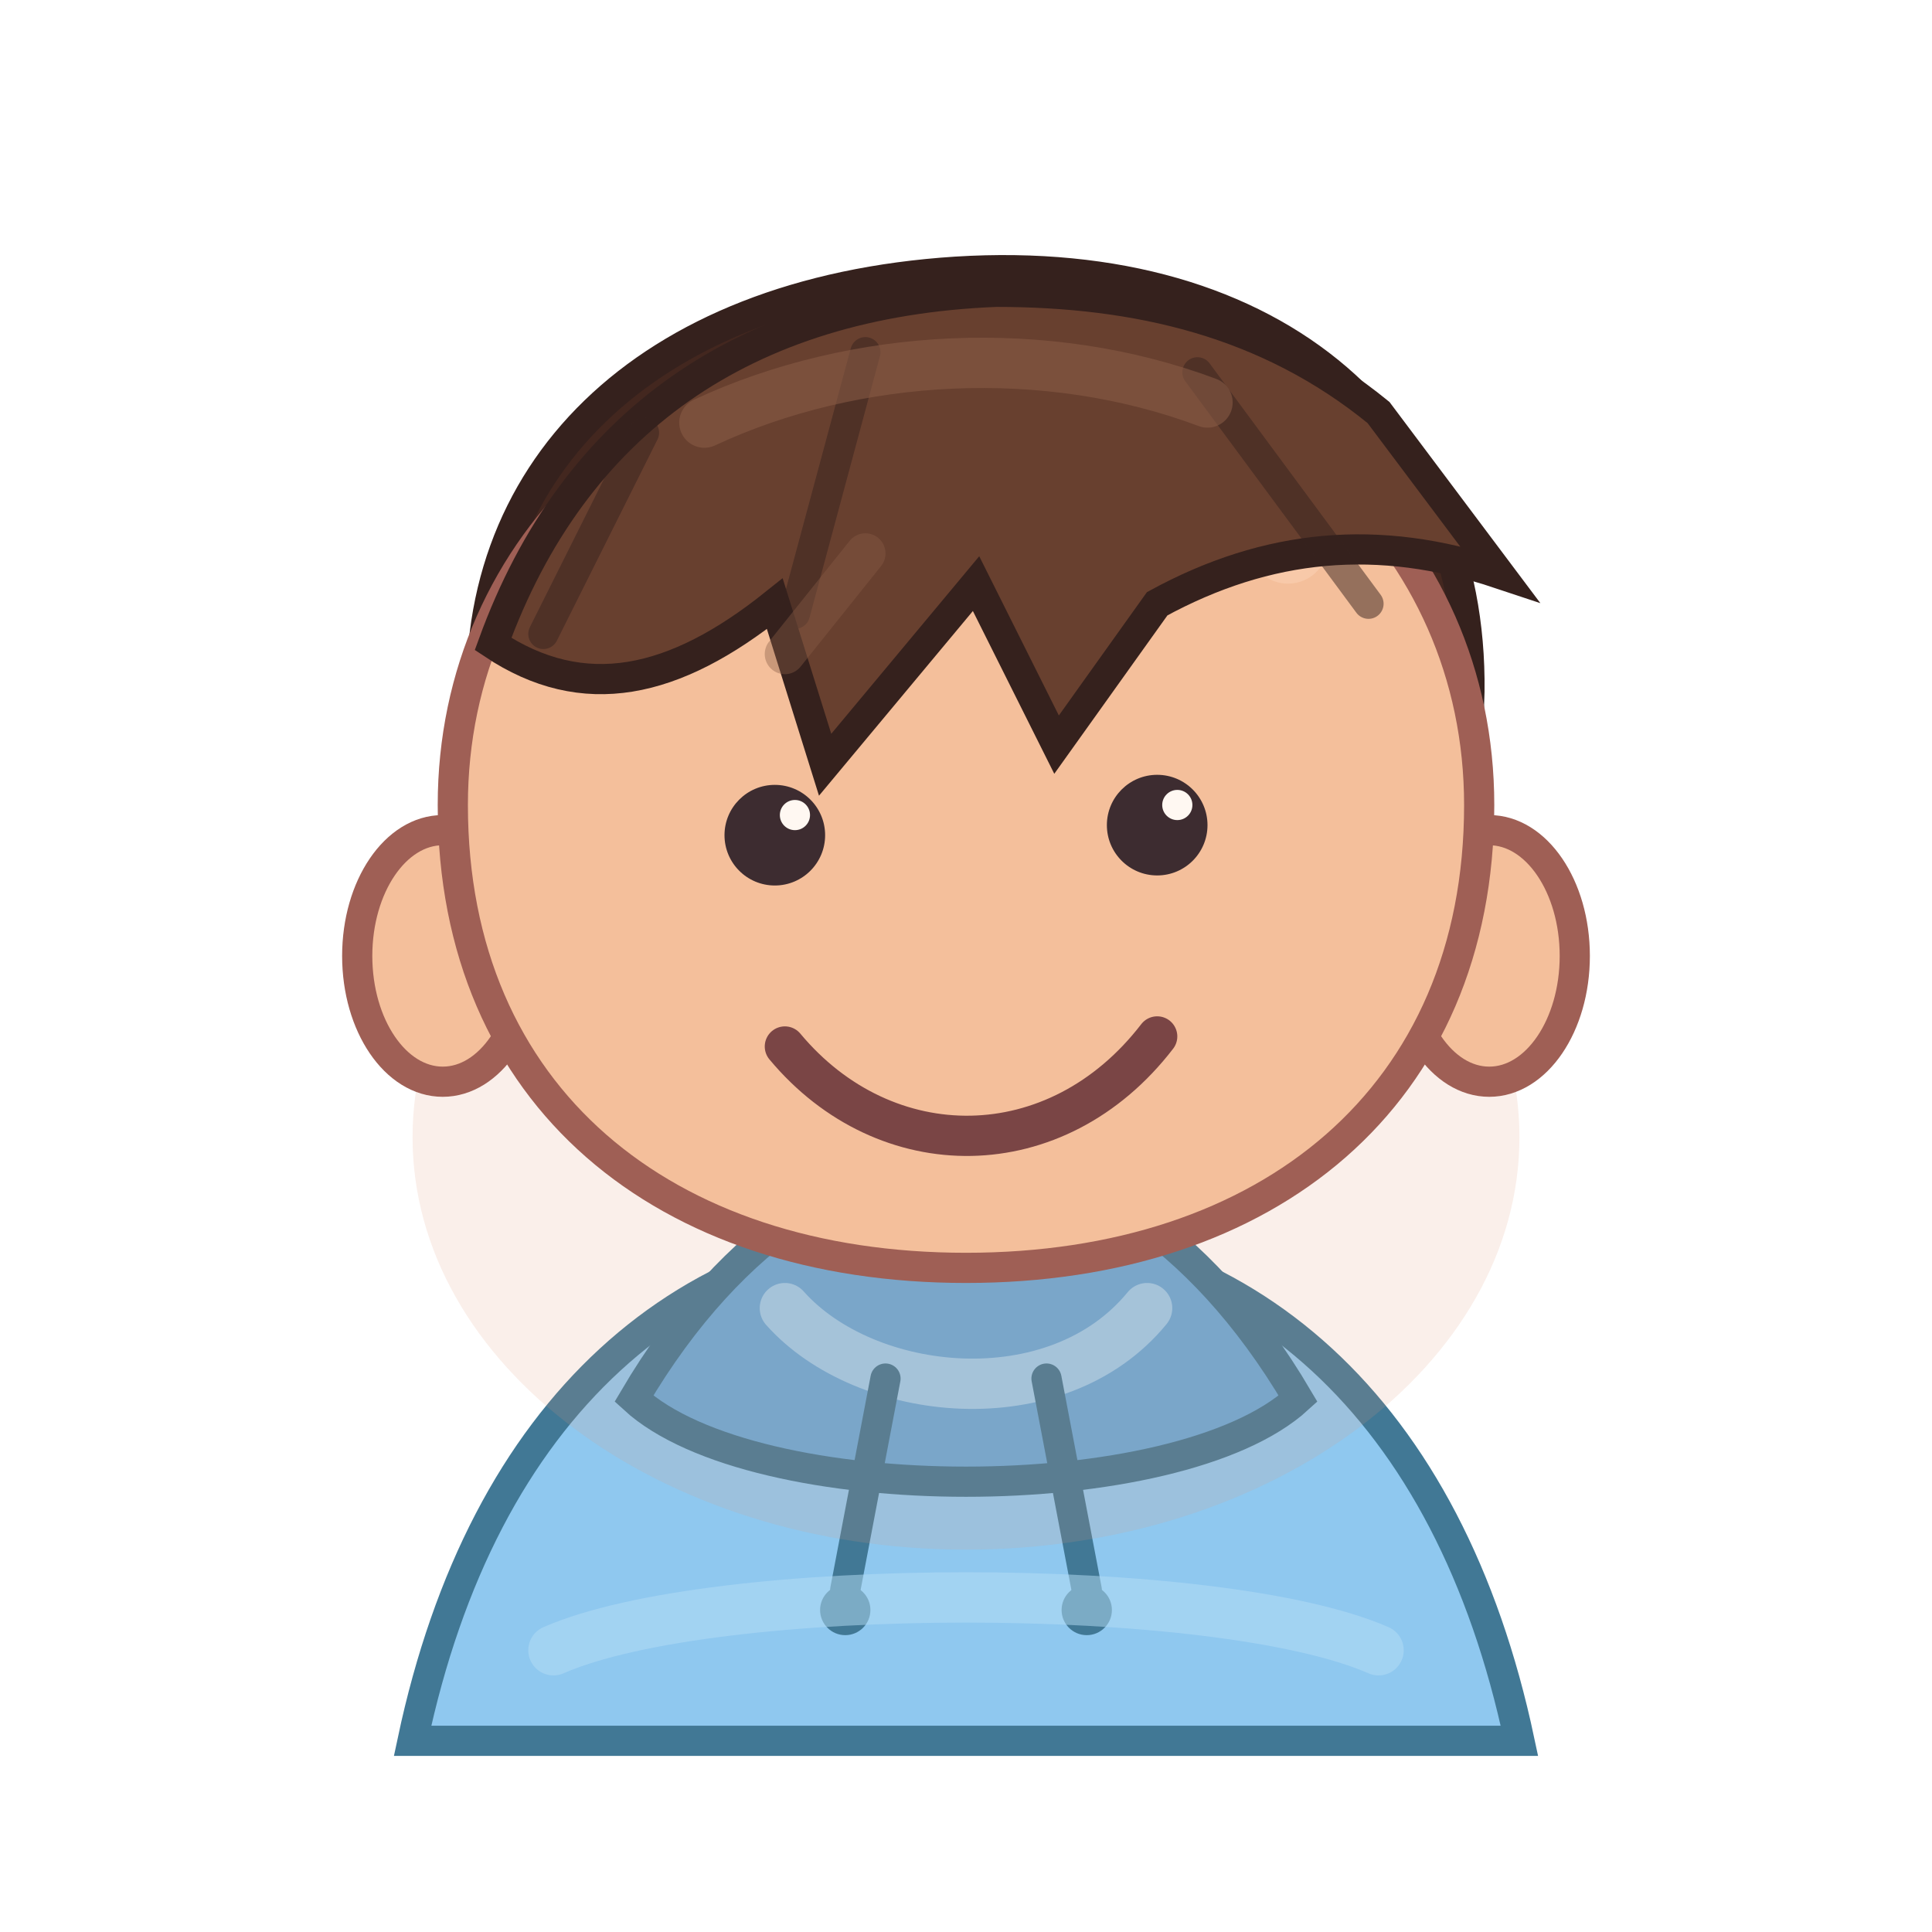
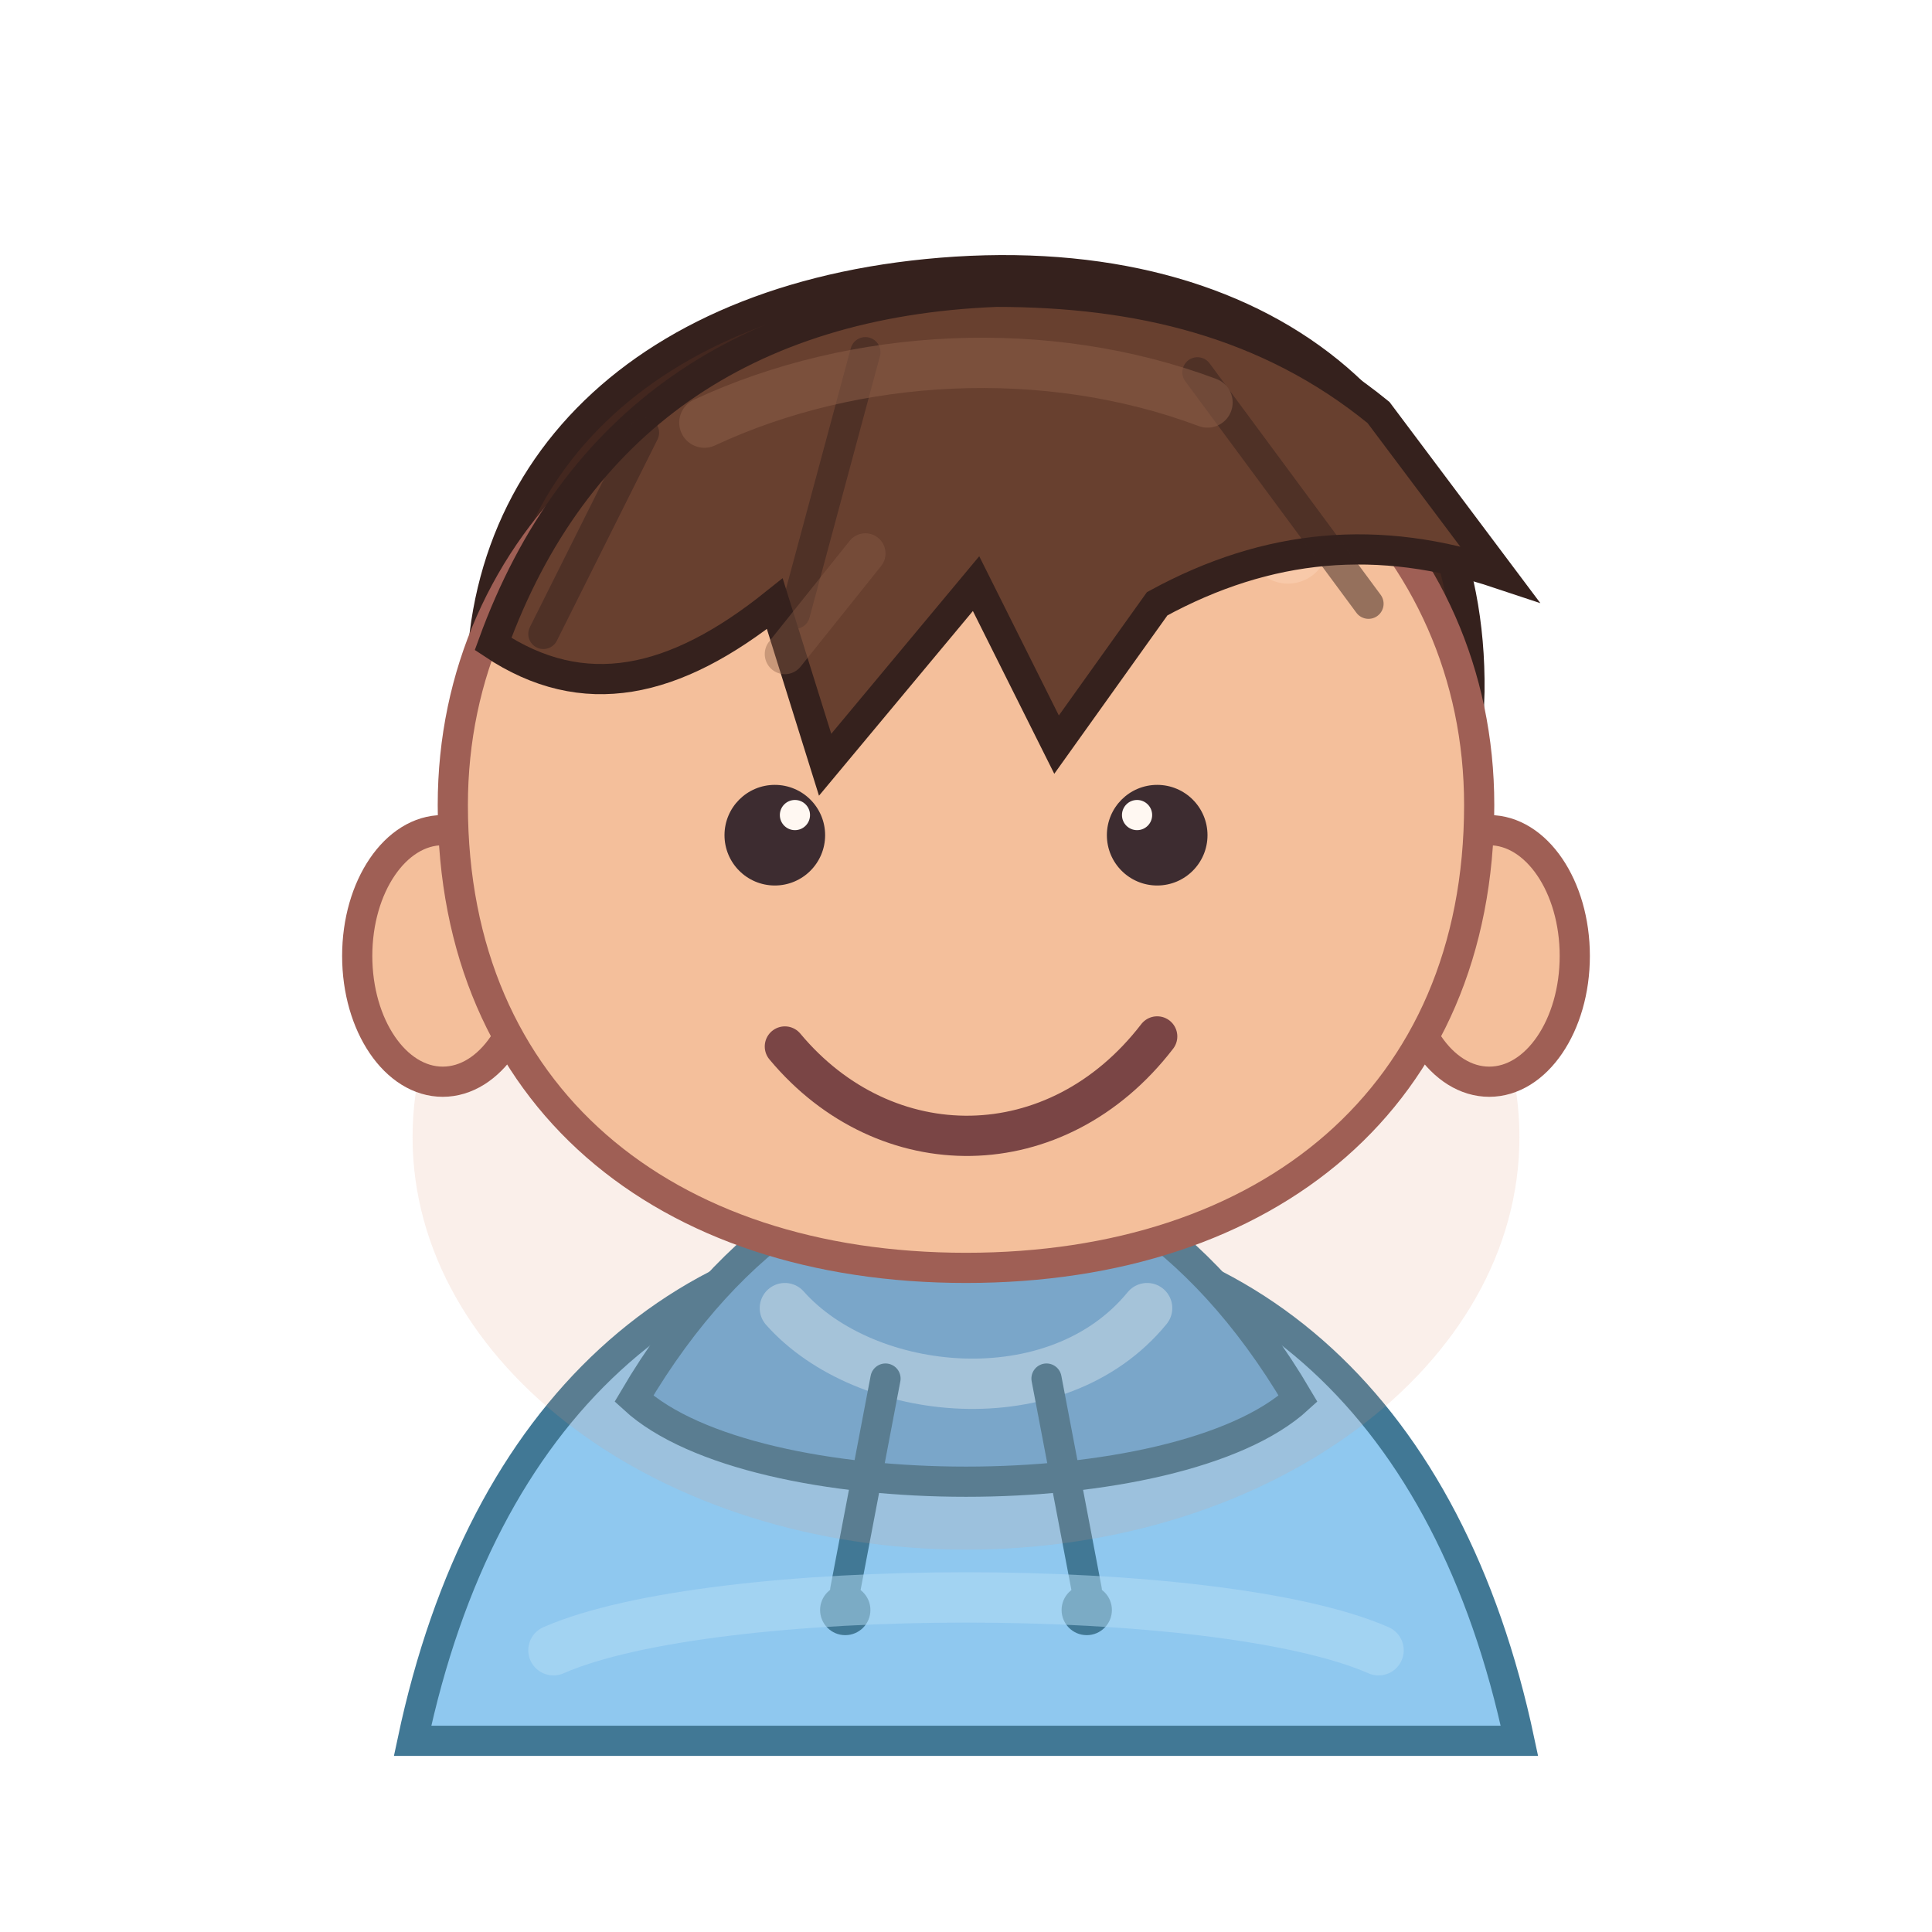
<svg xmlns="http://www.w3.org/2000/svg" viewBox="0 0 192 192" width="192" height="192" role="img" aria-label="HomeOps Avatar V2 sample">
  <g id="avatar-v2-layer-back-hair">
    <path data-hair-style="shortMessy" d="M48 72c-2-25 16-43 47-45 32-2 52 16 51 43-11-7-23-8-36-5-18 4-35 3-51-5-5 3-9 7-11 12z" fill="#43271f" stroke="#35211d" stroke-width="3" />
  </g>
  <g id="avatar-v2-layer-shirt">
    <path d="M41 173c7-33 27-51 55-51s48 18 55 51z" fill="#8fc8ef" stroke="#417895" stroke-width="3" />
    <path d="M63 139c10-17 23-24 33-24s23 7 33 24c-12 11-54 11-66 0z" fill="#67a8d8" stroke="#417895" stroke-width="3" />
    <path d="M78 130c8 9 27 11 36 0" fill="none" stroke="#b6ddf6" stroke-width="5" stroke-linecap="round" opacity="0.65" />
    <path d="M88 137l-4 21M104 137l4 21" stroke="#417895" stroke-width="3" stroke-linecap="round" />
    <circle cx="84" cy="160" r="2.5" fill="#417895" />
    <circle cx="108" cy="160" r="2.5" fill="#417895" />
    <path d="M55 164c16-7 66-7 82 0" fill="none" stroke="#b6ddf6" stroke-width="5" stroke-linecap="round" opacity="0.5" />
  </g>
  <g id="avatar-v2-layer-base">
    <ellipse cx="96" cy="113" rx="55" ry="41" fill="#df9778" opacity="0.16" />
    <ellipse data-anatomy="ear-left" cx="44" cy="95" rx="8.5" ry="12.5" fill="#f4bf9b" stroke="#9f5f55" stroke-width="3" />
    <ellipse data-anatomy="ear-right" cx="148" cy="95" rx="8.5" ry="12.5" fill="#f4bf9b" stroke="#9f5f55" stroke-width="3" />
    <path data-anatomy="head-round" d="M96 34c30 0 51 20 51 46 0 29-21 46-51 46s-51-17-51-46c0-26 21-46 51-46z" fill="#f4bf9b" stroke="#9f5f55" stroke-width="3" />
    <path d="M64 56c17-17 45-21 64-2" fill="none" stroke="#ffd8bf" stroke-width="8" stroke-linecap="round" opacity="0.4" />
    <circle cx="77" cy="83" r="5" fill="#3d2c30" />
-     <circle cx="115" cy="82" r="5" fill="#3d2c30" />
+     <circle cx="115" cy="83" r="5" fill="#3d2c30" />
    <circle cx="79" cy="81" r="1.5" fill="#fff8f2" />
-     <circle cx="117" cy="80" r="1.5" fill="#fff8f2" />
+     <circle cx="113" cy="81" r="1.5" fill="#fff8f2" />
    <path d="M78 104c10 12 27 12 37-1" fill="none" stroke="#7a4545" stroke-width="4" stroke-linecap="round" />
  </g>
  <g id="avatar-v2-layer-front-hair">
    <path d="M49 64c8-22 25-34 50-35 14 0 27 3 38 12l12 16c-12-4-23-3-34 3l-10 14-8-16-15 18-5-16c-10 8-19 10-28 4z" fill="#68402f" stroke="#35211d" stroke-width="3" />
    <path d="M64 43l-10 20M86 35l-7 26M119 37l17 23" fill="none" stroke="#35211d" stroke-width="3" stroke-linecap="round" opacity="0.5" />
  </g>
  <g id="avatar-v2-layer-hair-highlights">
    <path d="M70 42c15-7 34-8 50-2" fill="none" stroke="#8a5d47" stroke-width="5" stroke-linecap="round" opacity="0.55" />
    <path d="M86 55l-8 10" fill="none" stroke="#8a5d47" stroke-width="4" stroke-linecap="round" opacity="0.4" />
  </g>
</svg>
